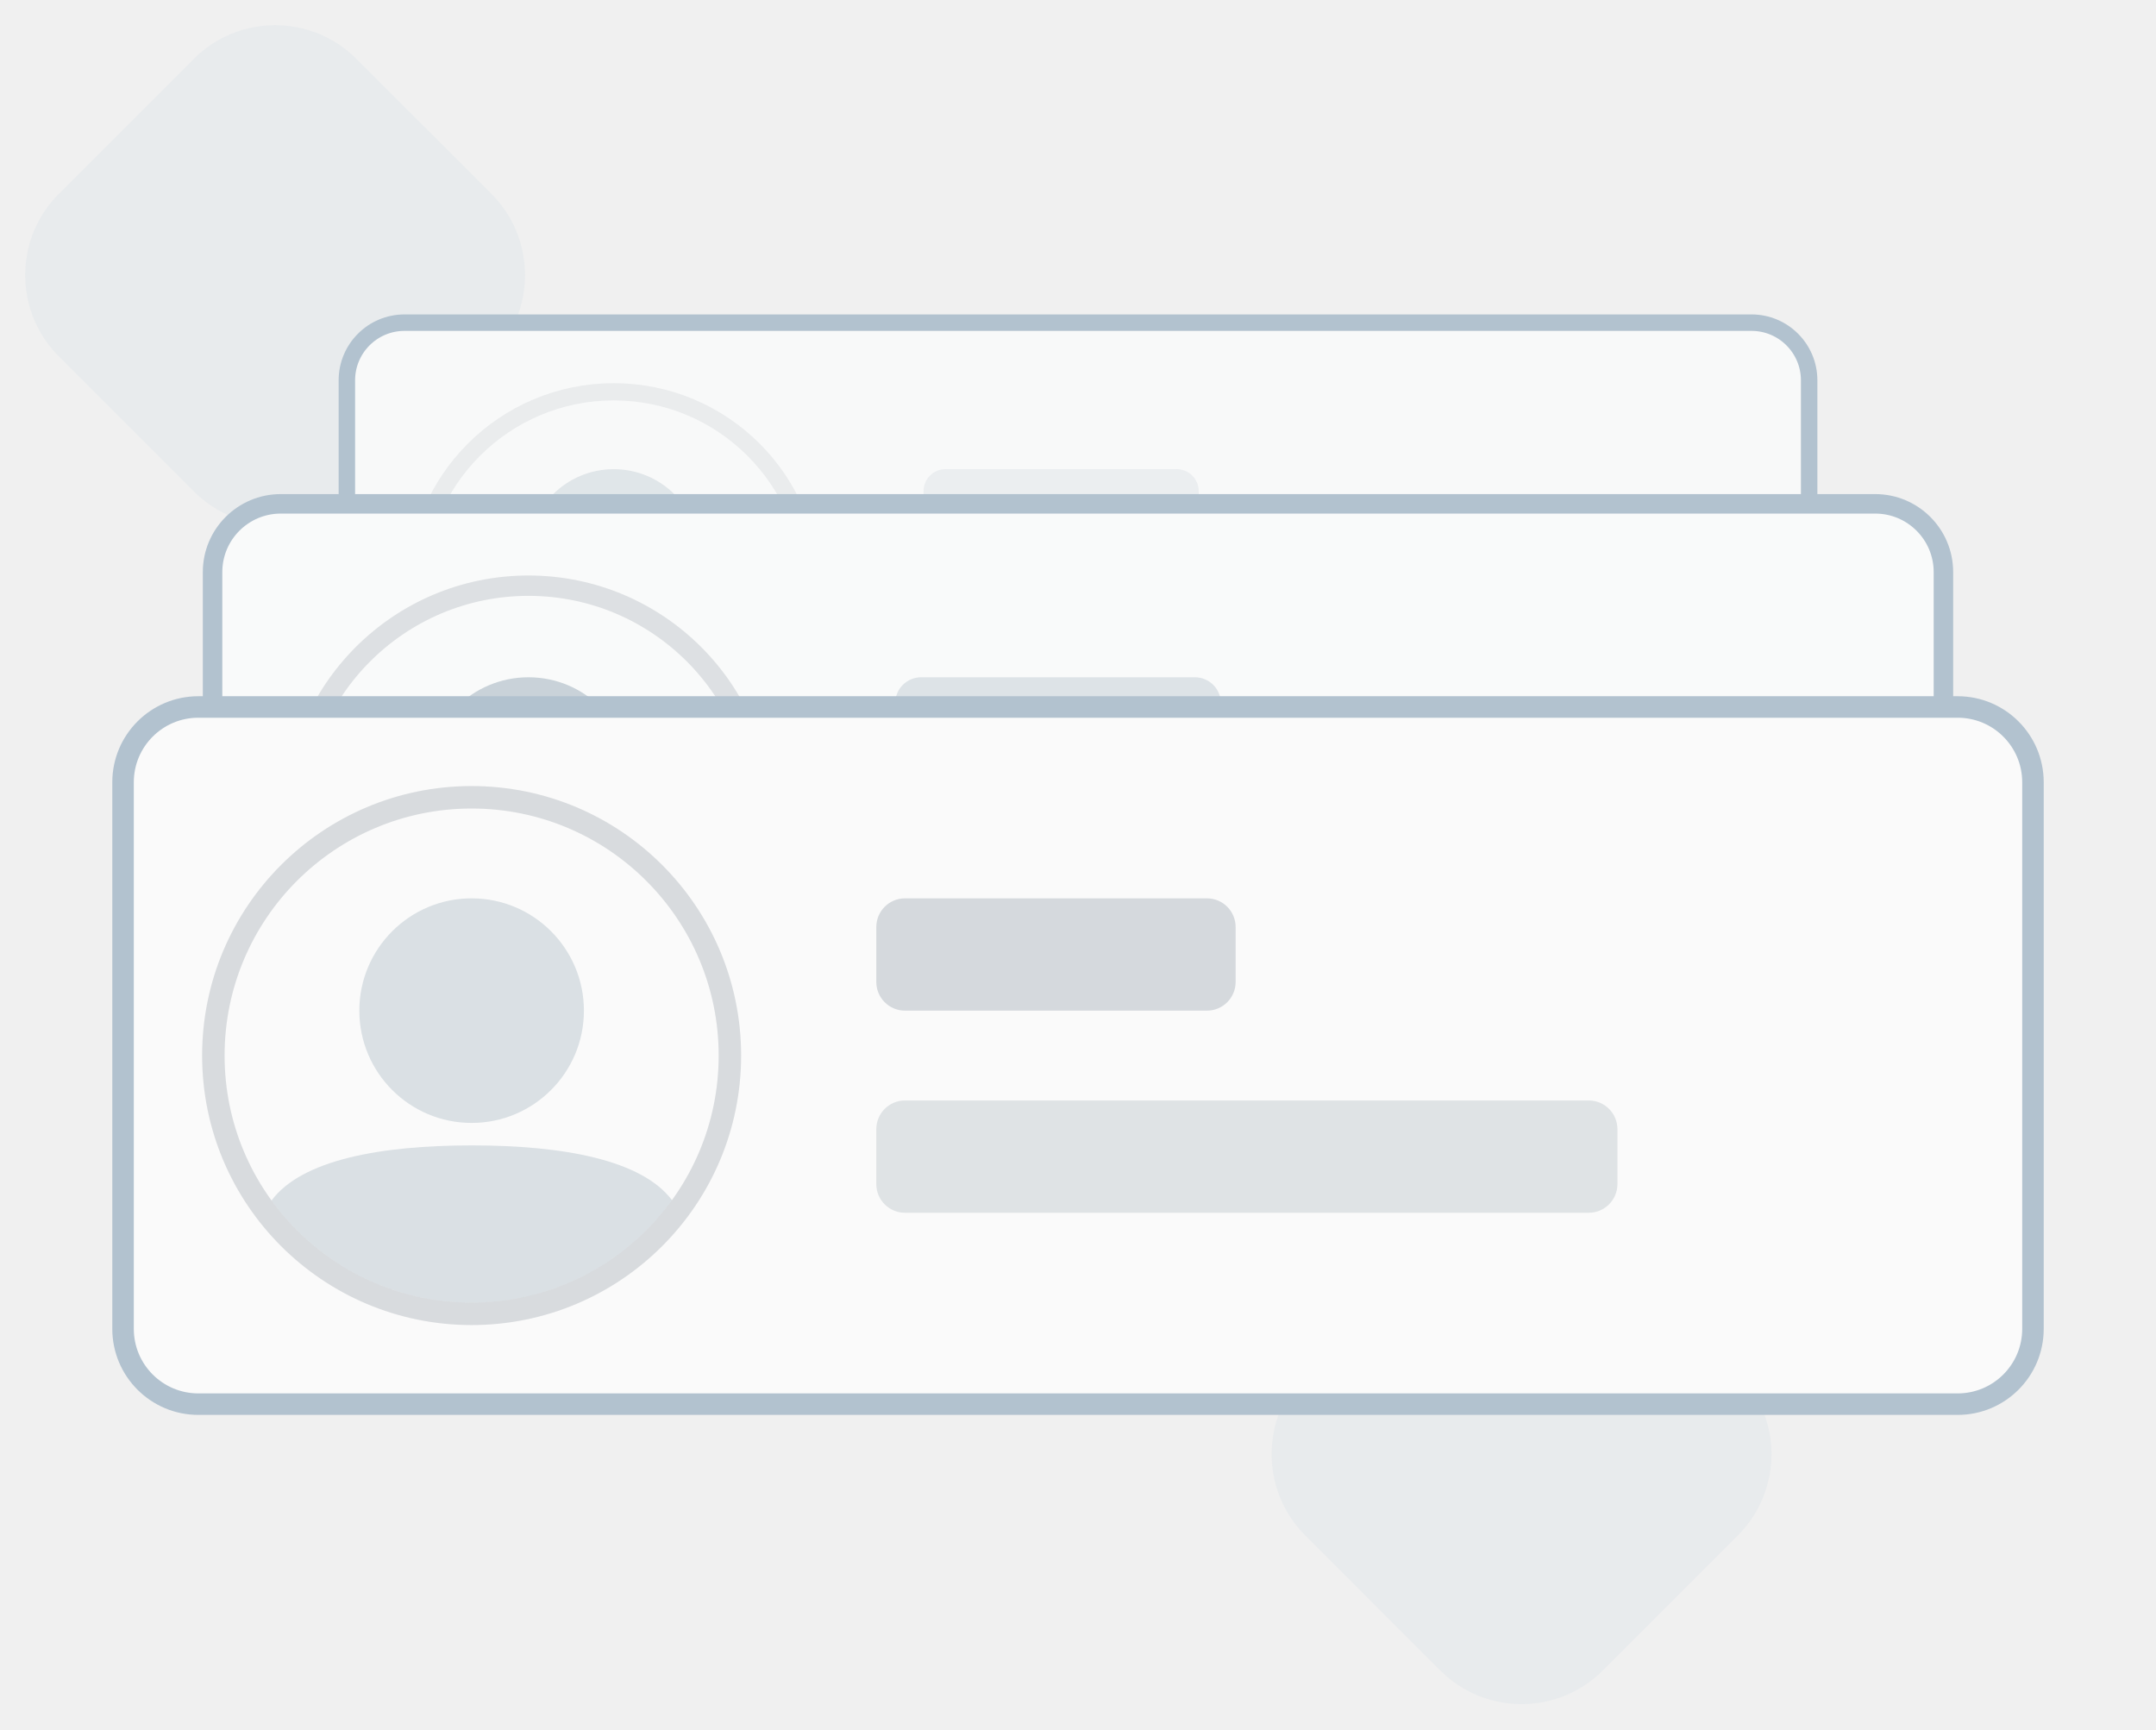
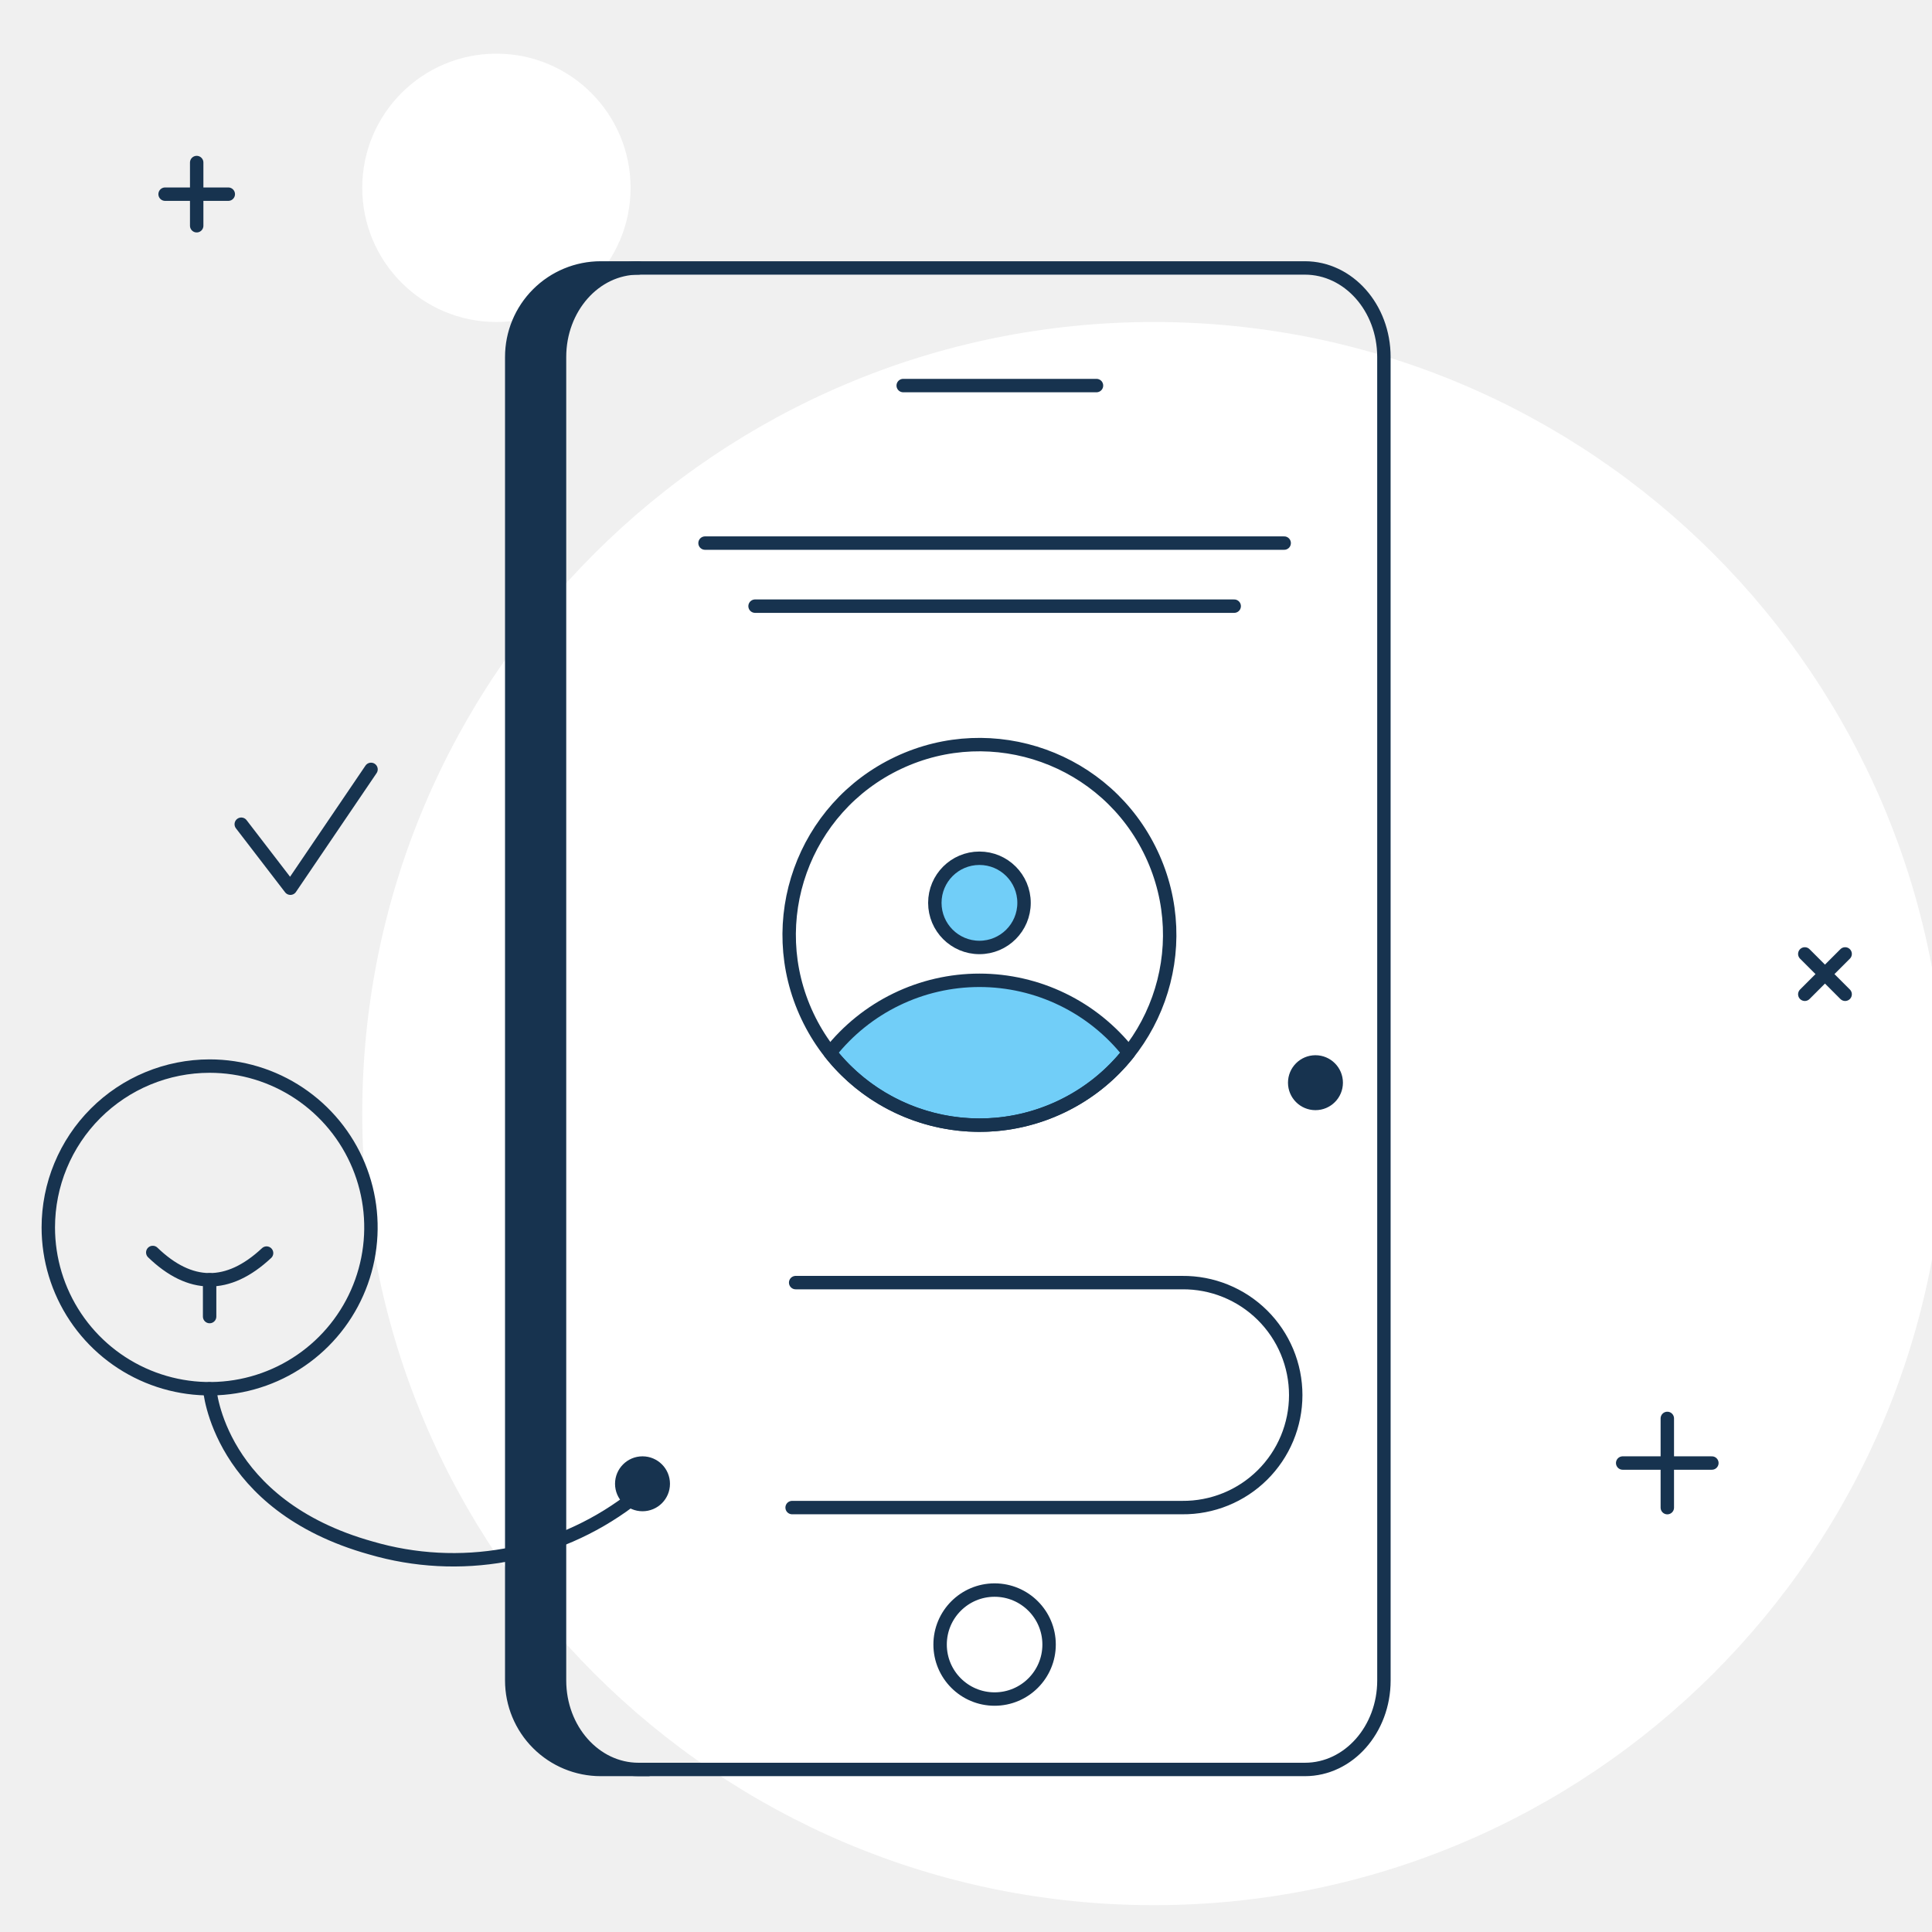
- <svg xmlns="http://www.w3.org/2000/svg" width="192" height="154" viewBox="0 0 192 154" fill="none">
-   <g clip-path="url(#clip0_1044_13449)">
-     <path d="M17.257 5.243C21.257 1.243 27.743 1.243 31.743 5.243L43.757 17.257C47.757 21.257 47.757 27.743 43.757 31.743L31.743 43.757C27.743 47.757 21.257 47.757 17.257 43.757L5.243 31.743C1.243 27.743 1.243 21.257 5.243 17.257L17.257 5.243Z" fill="#CAD8E4" fill-opacity="0.2" />
-     <path d="M128.257 110.243C132.257 106.243 138.743 106.243 142.743 110.243L154.757 122.257C158.757 126.257 158.757 132.743 154.757 136.743L142.743 148.757C138.743 152.757 132.257 152.757 128.257 148.757L116.243 136.743C112.243 132.743 112.243 126.257 116.243 122.257L128.257 110.243Z" fill="#CAD8E4" fill-opacity="0.2" />
-     <rect x="30.89" y="28.733" width="130.221" height="47.533" rx="5.133" fill="#F8F9F9" />
-     <g opacity="0.25">
-       <rect x="82.248" y="41.781" width="24.5" height="7.656" rx="1.955" fill="#C2CBD4" />
-       <rect x="82.248" y="55.562" width="50.531" height="7.656" rx="1.955" fill="#99AAB7" />
-     </g>
-     <g opacity="0.25">
-       <path fill-rule="evenodd" clip-rule="evenodd" d="M68.315 62.358C65.255 66.59 60.277 69.344 54.656 69.344C49.045 69.344 44.074 66.6 41.013 62.381C43.056 59.627 48.401 58.625 54.672 58.625C60.927 58.625 66.26 59.622 68.315 62.358Z" fill="#99AAB7" />
-       <circle cx="54.656" cy="49.438" r="7.656" fill="#99AAB7" />
-       <rect x="37.047" y="34.891" width="35.219" height="35.219" rx="17.609" stroke="#19293C" stroke-opacity="0.25" stroke-width="1.531" />
-     </g>
-     <rect x="30.89" y="28.733" width="130.221" height="47.533" rx="5.133" stroke="#B2C2CF" stroke-width="1.466" />
-     <rect x="18.93" y="44.868" width="154.139" height="56.264" rx="6.075" fill="#F9FAFA" />
-     <g opacity="0.5">
-       <rect x="79.722" y="60.312" width="29" height="9.062" rx="2.314" fill="#C2CBD4" />
-       <rect x="79.722" y="76.625" width="59.812" height="9.062" rx="2.314" fill="#99AAB7" />
-     </g>
-     <g opacity="0.5">
-       <path fill-rule="evenodd" clip-rule="evenodd" d="M63.231 84.669C59.609 89.678 53.717 92.938 47.063 92.938C40.421 92.938 34.537 89.69 30.914 84.695C33.332 81.437 39.659 80.25 47.082 80.25C54.486 80.25 60.798 81.43 63.231 84.669Z" fill="#99AAB7" />
-       <circle cx="47.062" cy="69.375" r="9.062" fill="#99AAB7" />
-       <rect x="26.219" y="52.156" width="41.688" height="41.688" rx="20.844" stroke="#19293C" stroke-opacity="0.25" stroke-width="1.812" />
-     </g>
-     <rect x="18.93" y="44.868" width="154.139" height="56.264" rx="6.075" stroke="#B2C2CF" stroke-width="1.736" />
-     <rect x="10.958" y="62.958" width="170.085" height="62.085" rx="6.704" fill="#FAFAFA" />
-     <rect x="78.038" y="80" width="32" height="10" rx="2.554" fill="#D5D9DD" />
-     <rect x="78.038" y="98" width="66" height="10" rx="2.554" fill="#DFE3E5" />
-     <path fill-rule="evenodd" clip-rule="evenodd" d="M59.841 106.876C55.845 112.403 49.343 116 42.001 116C34.672 116 28.18 112.416 24.182 106.906C26.85 103.309 33.831 102 42.023 102C50.192 102 57.157 103.302 59.841 106.876Z" fill="#DAE0E4" />
-     <circle cx="42" cy="90" r="10" fill="#DAE0E4" />
-     <rect x="19" y="71" width="46" height="46" rx="23" stroke="#19293C" stroke-opacity="0.15" stroke-width="2" />
-     <rect x="10.958" y="62.958" width="170.085" height="62.085" rx="6.704" stroke="#B2C2CF" stroke-width="1.915" />
+ <svg xmlns="http://www.w3.org/2000/svg" width="144" height="144" viewBox="0 0 144 144" fill="none">
+   <g clip-path="url(#clip0_1627_2926)">
+     <circle cx="86" cy="83" r="59" fill="white" />
+     <circle cx="10" cy="10" r="10" transform="matrix(1 0 0 -1 27 24)" fill="white" />
+     <path fill-rule="evenodd" clip-rule="evenodd" d="M41.703 125.253V26.603C41.703 22.934 44.346 19.971 47.591 19.971H44.775C43.016 19.971 41.329 20.67 40.085 21.914C38.842 23.158 38.143 24.844 38.142 26.603V125.253C38.142 127.012 38.841 128.699 40.085 129.942C41.329 131.186 43.016 131.885 44.775 131.885H47.592C44.322 131.885 41.703 128.895 41.703 125.253Z" fill="#17334F" />
+     <path d="M47.592 19.971H44.775C43.016 19.971 41.329 20.67 40.085 21.914C38.841 23.157 38.142 24.844 38.142 26.603V125.253C38.142 127.012 38.841 128.699 40.085 129.942C41.329 131.186 43.016 131.885 44.775 131.885H48.324" stroke="#17334F" stroke-linecap="round" stroke-linejoin="round" />
+     <path d="M74.131 126.637C76.374 126.637 78.193 124.818 78.193 122.575C78.193 120.332 76.374 118.514 74.131 118.514C71.888 118.514 70.07 120.332 70.07 122.575C70.07 124.818 71.888 126.637 74.131 126.637Z" stroke="#17334F" stroke-linecap="round" stroke-linejoin="round" />
+     <path d="M103.148 26.603C103.148 22.942 100.511 19.971 97.259 19.971H47.592C44.324 19.971 41.704 22.96 41.704 26.603V125.253C41.704 128.914 44.341 131.885 47.592 131.885H97.261C100.528 131.885 103.15 128.897 103.15 125.253L103.148 26.603Z" stroke="#17334F" stroke-linecap="round" stroke-linejoin="round" />
+     <path d="M67.32 28.738H81.726" stroke="#17334F" stroke-linecap="round" stroke-linejoin="round" />
+     <path d="M59.04 112.366H88.114C89.221 112.376 90.32 112.167 91.346 111.75C92.372 111.334 93.306 110.718 94.093 109.938C94.879 109.158 95.504 108.231 95.93 107.209C96.356 106.186 96.576 105.09 96.576 103.982C96.576 102.874 96.356 101.778 95.93 100.755C95.504 99.733 94.879 98.806 94.093 98.026C93.306 97.247 92.372 96.63 91.346 96.214C90.32 95.797 89.221 95.588 88.114 95.598H59.304" stroke="#17334F" stroke-linecap="round" stroke-linejoin="round" />
+     <path fill-rule="evenodd" clip-rule="evenodd" d="M61.872 78.463C63.198 76.782 64.889 75.421 66.817 74.487C68.744 73.552 70.859 73.066 73.001 73.066C75.143 73.066 77.258 73.552 79.185 74.487C81.113 75.421 82.803 76.782 84.13 78.463C82.803 80.145 81.113 81.505 79.185 82.44C77.258 83.375 75.143 83.861 73.001 83.861C70.859 83.861 68.744 83.375 66.817 82.44C64.889 81.505 63.198 80.145 61.872 78.463Z" fill="#71CEF8" />
+     <path d="M73.001 70.618C74.838 70.618 76.326 69.129 76.326 67.293C76.326 65.457 74.838 63.969 73.001 63.969C71.166 63.969 69.677 65.457 69.677 67.293C69.677 69.129 71.166 70.618 73.001 70.618Z" fill="#71CEF8" />
+     <path d="M79.06 82.501C86.139 79.155 89.166 70.703 85.82 63.623C82.475 56.543 74.023 53.515 66.943 56.861C59.863 60.207 56.836 68.659 60.182 75.739C63.527 82.819 71.979 85.846 79.06 82.501Z" stroke="#17334F" stroke-linecap="round" stroke-linejoin="round" />
+     <path d="M61.872 78.463C63.198 76.782 64.889 75.421 66.817 74.487C68.744 73.552 70.859 73.066 73.001 73.066C75.143 73.066 77.258 73.552 79.185 74.487C81.113 75.421 82.803 76.782 84.13 78.463C82.803 80.145 81.113 81.505 79.185 82.44C77.258 83.375 75.143 83.861 73.001 83.861C70.859 83.861 68.744 83.375 66.817 82.44C64.889 81.505 63.198 80.145 61.872 78.463Z" stroke="#17334F" stroke-linecap="round" stroke-linejoin="round" />
+     <path d="M73.001 70.618C74.838 70.618 76.326 69.129 76.326 67.293C76.326 65.457 74.838 63.969 73.001 63.969C71.166 63.969 69.677 65.457 69.677 67.293C69.677 69.129 71.166 70.618 73.001 70.618Z" stroke="#17334F" stroke-linecap="round" stroke-linejoin="round" />
+     <path d="M98.047 82.245C98.901 82.245 99.594 81.552 99.594 80.698C99.594 79.843 98.901 79.15 98.047 79.15C97.192 79.15 96.499 79.843 96.499 80.698C96.499 81.552 97.192 82.245 98.047 82.245Z" fill="#17334F" />
+     <path d="M98.047 82.245C98.901 82.245 99.594 81.552 99.594 80.698C99.594 79.843 98.901 79.15 98.047 79.15C97.192 79.15 96.499 79.843 96.499 80.698C96.499 81.552 97.192 82.245 98.047 82.245Z" stroke="#17334F" stroke-linecap="round" stroke-linejoin="round" />
+     <path d="M15.624 79.46C18.002 79.46 20.327 80.165 22.304 81.487C24.281 82.808 25.822 84.686 26.733 86.882C27.643 89.08 27.881 91.497 27.417 93.829C26.954 96.162 25.809 98.304 24.127 99.986C22.446 101.667 20.304 102.813 17.972 103.277C15.639 103.742 13.222 103.503 11.025 102.594C8.828 101.685 6.949 100.144 5.628 98.167C4.306 96.19 3.601 93.865 3.6 91.487C3.6 89.908 3.91 88.344 4.515 86.885C5.119 85.426 6.004 84.1 7.121 82.983C8.237 81.867 9.563 80.98 11.022 80.376C12.481 79.772 14.045 79.46 15.624 79.46Z" stroke="#17334F" stroke-linecap="round" stroke-linejoin="round" />
+     <path d="M15.628 103.514C15.628 103.514 16.241 112.19 27.652 115.378C30.909 116.33 34.342 116.512 37.681 115.908C41.02 115.304 44.172 113.931 46.889 111.899" stroke="#17334F" stroke-linecap="round" stroke-linejoin="round" />
+     <path d="M47.889 112.14C48.743 112.14 49.436 111.448 49.436 110.593C49.436 109.739 48.743 109.046 47.889 109.046C47.034 109.046 46.341 109.739 46.341 110.593C46.341 111.448 47.034 112.14 47.889 112.14Z" fill="#17334F" />
+     <path d="M47.889 112.14C48.743 112.14 49.436 111.448 49.436 110.593C49.436 109.739 48.743 109.046 47.889 109.046C47.034 109.046 46.341 109.739 46.341 110.593C46.341 111.448 47.034 112.14 47.889 112.14Z" stroke="#17334F" stroke-linecap="round" stroke-linejoin="round" />
+     <path d="M11.386 93.352C14.162 96.028 16.988 96.088 19.869 93.397" stroke="#17334F" stroke-linecap="round" stroke-linejoin="round" />
+     <path d="M15.624 98.129V95.385" stroke="#17334F" stroke-linecap="round" stroke-linejoin="round" />
+     <path d="M17.982 61.433L21.645 66.201L27.654 57.345" stroke="#17334F" stroke-linecap="round" stroke-linejoin="round" />
+     <path d="M14.66 12.115V16.825" stroke="#17334F" stroke-linecap="round" stroke-linejoin="round" />
+     <path d="M17.015 14.472H12.305" stroke="#17334F" stroke-linecap="round" stroke-linejoin="round" />
+     <path d="M124.272 105.721V112.37" stroke="#17334F" stroke-linecap="round" stroke-linejoin="round" />
+     <path d="M127.593 109.046H120.945" stroke="#17334F" stroke-linecap="round" stroke-linejoin="round" />
+     <path d="M137.526 71.1L134.519 74.107" stroke="#17334F" stroke-linecap="round" stroke-linejoin="round" />
+     <path d="M137.526 74.107L134.519 71.1" stroke="#17334F" stroke-linecap="round" stroke-linejoin="round" />
+     <path d="M52.549 40.479H95.715" stroke="#17334F" stroke-linecap="round" stroke-linejoin="round" />
+     <path d="M56.278 45.179H91.99" stroke="#17334F" stroke-linecap="round" stroke-linejoin="round" />
  </g>
  <defs>
-     <clipPath id="clip0_1044_13449">
-       <rect width="192" height="154" fill="white" />
+     <clipPath id="clip0_1627_2926">
+       <rect width="144" height="144" fill="white" />
    </clipPath>
  </defs>
</svg>
